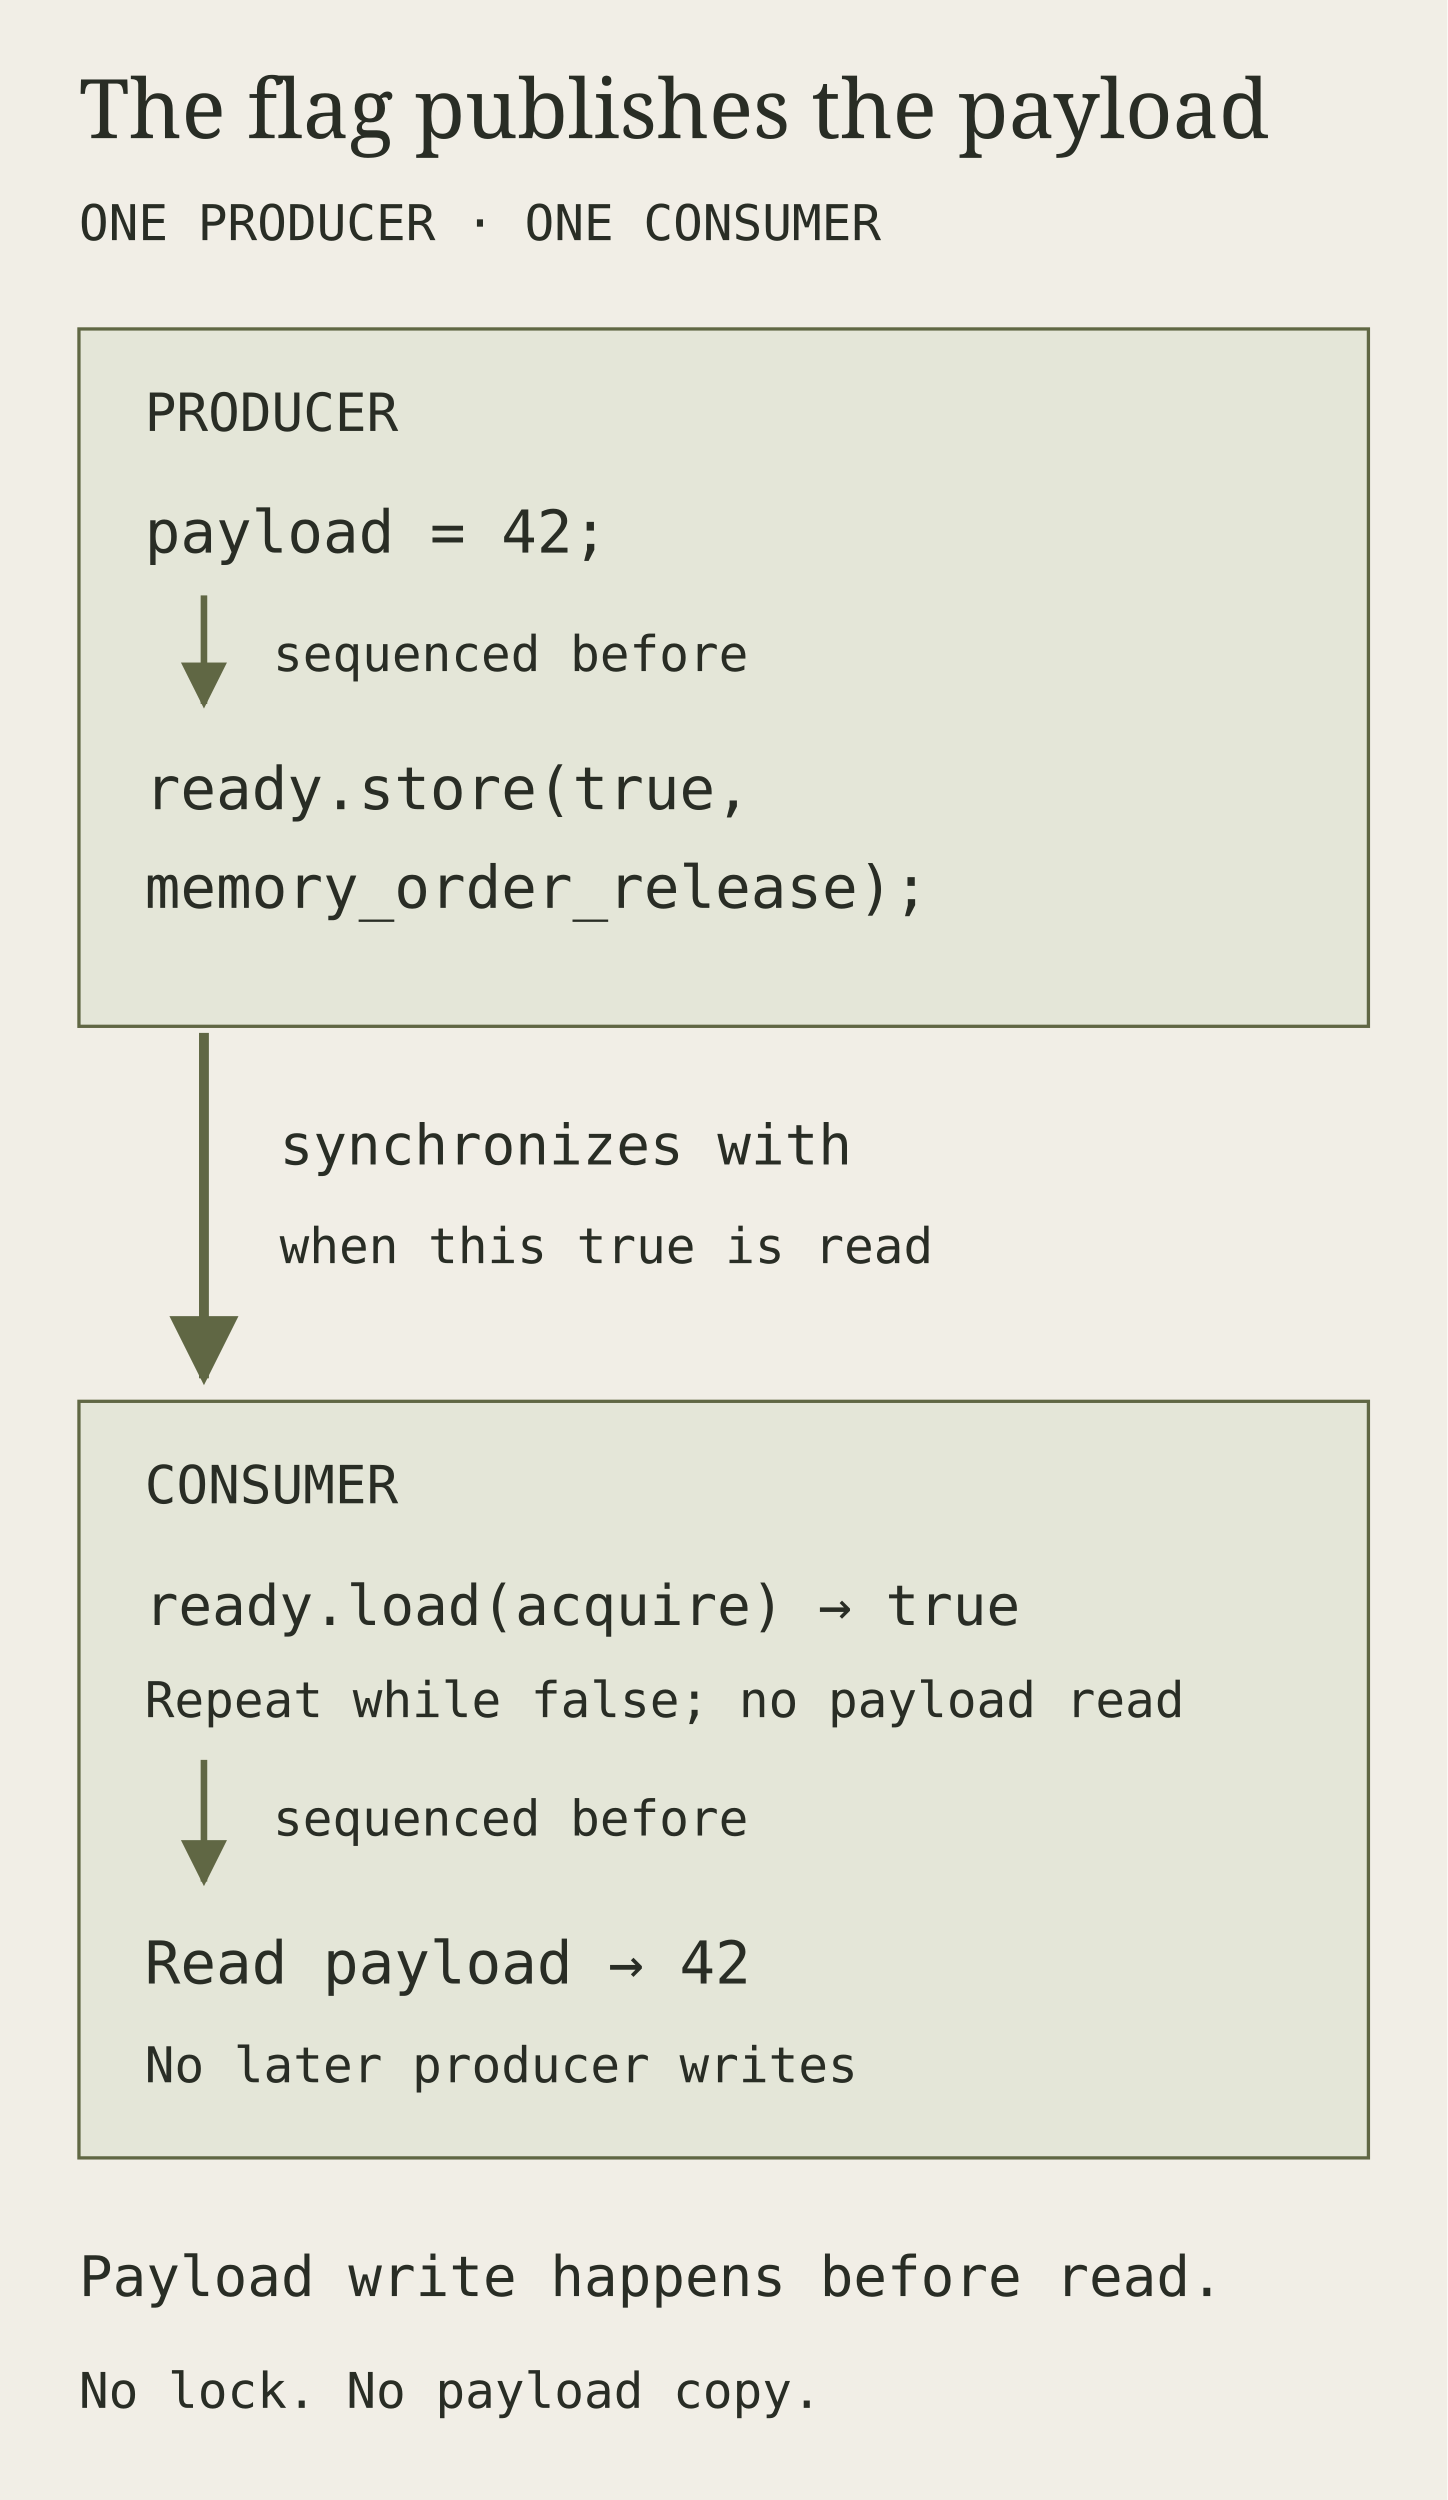
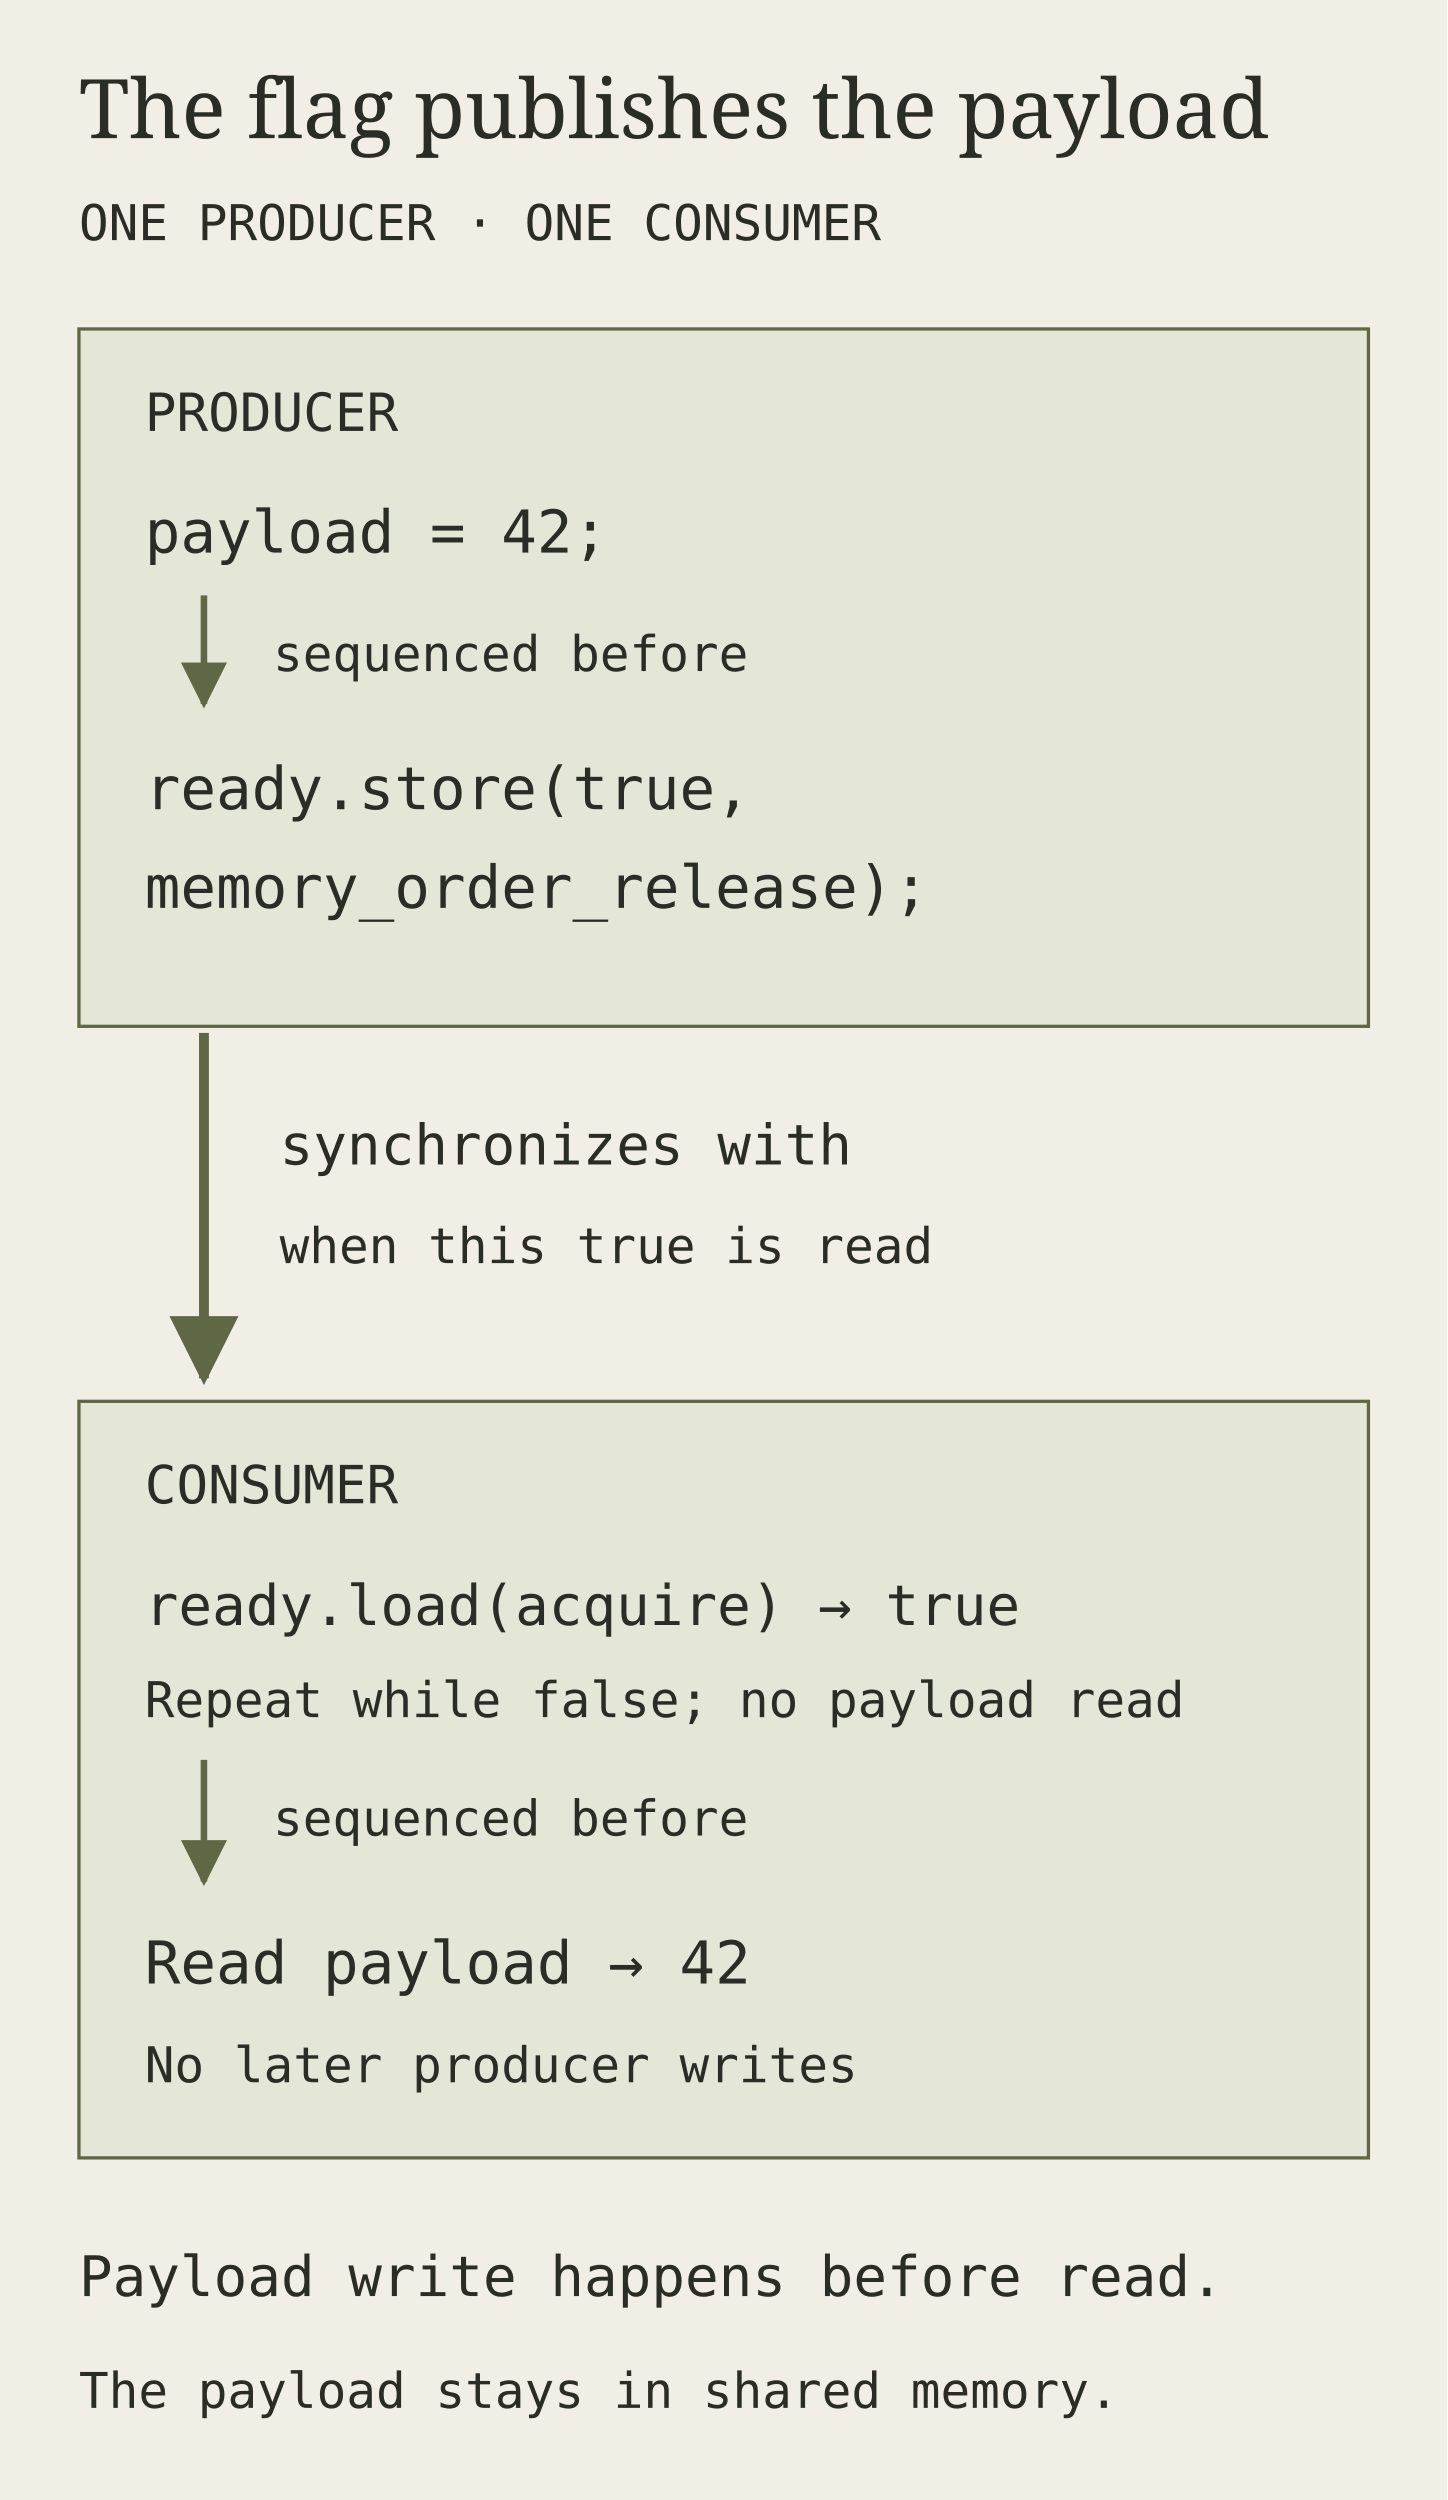
<svg xmlns="http://www.w3.org/2000/svg" width="440" height="760" viewBox="0 0 440 760" role="img" aria-labelledby="title desc">
  <defs>
    <marker id="arrow" viewBox="0 0 10 10" refX="9" refY="5" markerWidth="7" markerHeight="7" orient="auto">
      <path d="M0 0 L10 5 L0 10z" fill="#606744" />
    </marker>
  </defs>
  <rect width="440" height="760" fill="#f1eee6" />
  <text x="24" y="42" font-family="Georgia, serif" font-size="25" fill="#292d25">The flag publishes the payload</text>
  <g font-family="monospace" font-size="18" fill="#292d25">
    <text x="24" y="73" font-size="15">ONE PRODUCER · ONE CONSUMER</text>
    <rect x="24" y="100" width="392" height="212" fill="#e4e6d8" stroke="#606744" />
    <text x="44" y="131" font-size="16">PRODUCER</text>
    <text x="44" y="168">payload = 42;</text>
    <path d="M62 181 V214" stroke="#606744" stroke-width="2" marker-end="url(#arrow)" />
    <text x="83" y="204" font-size="15">sequenced before</text>
    <text x="44" y="246">ready.store(true,</text>
    <text x="44" y="276">  memory_order_release);</text>
    <path d="M62 314 V419" stroke="#606744" stroke-width="3" marker-end="url(#arrow)" />
    <text x="85" y="354" font-size="17">synchronizes with</text>
    <text x="85" y="384" font-size="15">when this true is read</text>
    <rect x="24" y="426" width="392" height="230" fill="#e4e6d8" stroke="#606744" />
    <text x="44" y="457" font-size="16">CONSUMER</text>
    <text x="44" y="494" font-size="17">ready.load(acquire) → true</text>
    <text x="44" y="522" font-size="15">Repeat while false; no payload read</text>
    <path d="M62 535 V572" stroke="#606744" stroke-width="2" marker-end="url(#arrow)" />
    <text x="83" y="558" font-size="15">sequenced before</text>
    <text x="44" y="603">Read payload → 42</text>
    <text x="44" y="633" font-size="15">No later producer writes</text>
    <text x="24" y="698" font-size="17">Payload write happens before read.</text>
-     <text x="24" y="732" font-size="15">No lock. No payload copy.</text>
+     <text x="24" y="732" font-size="15">The payload stays in shared memory.</text>
  </g>
</svg>
